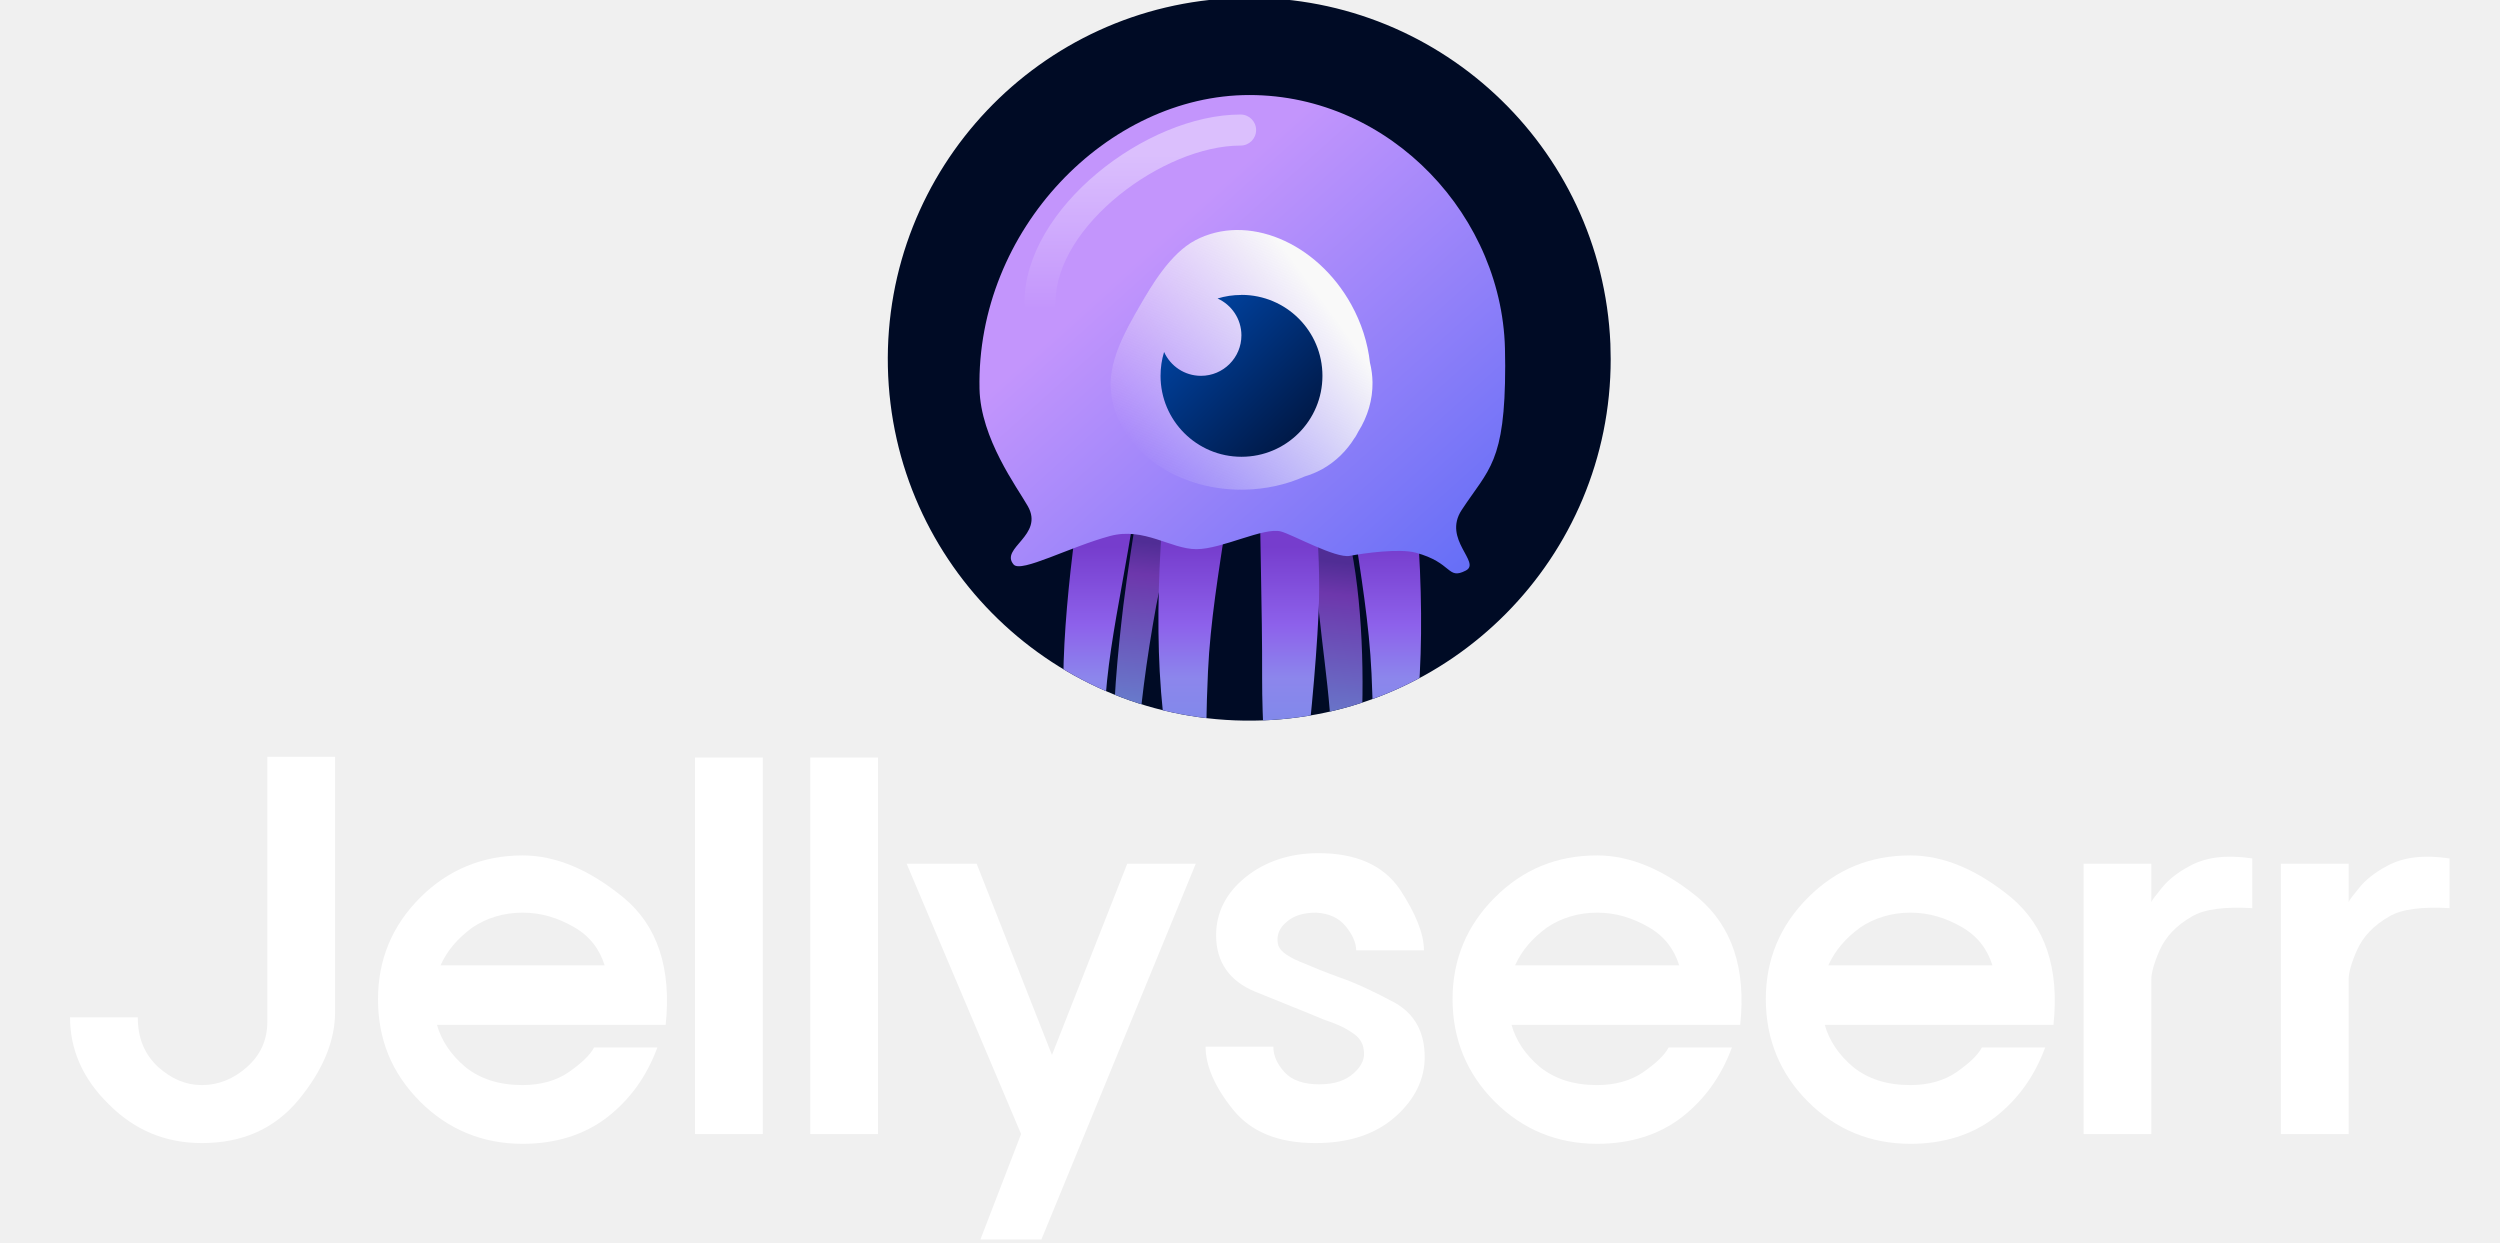
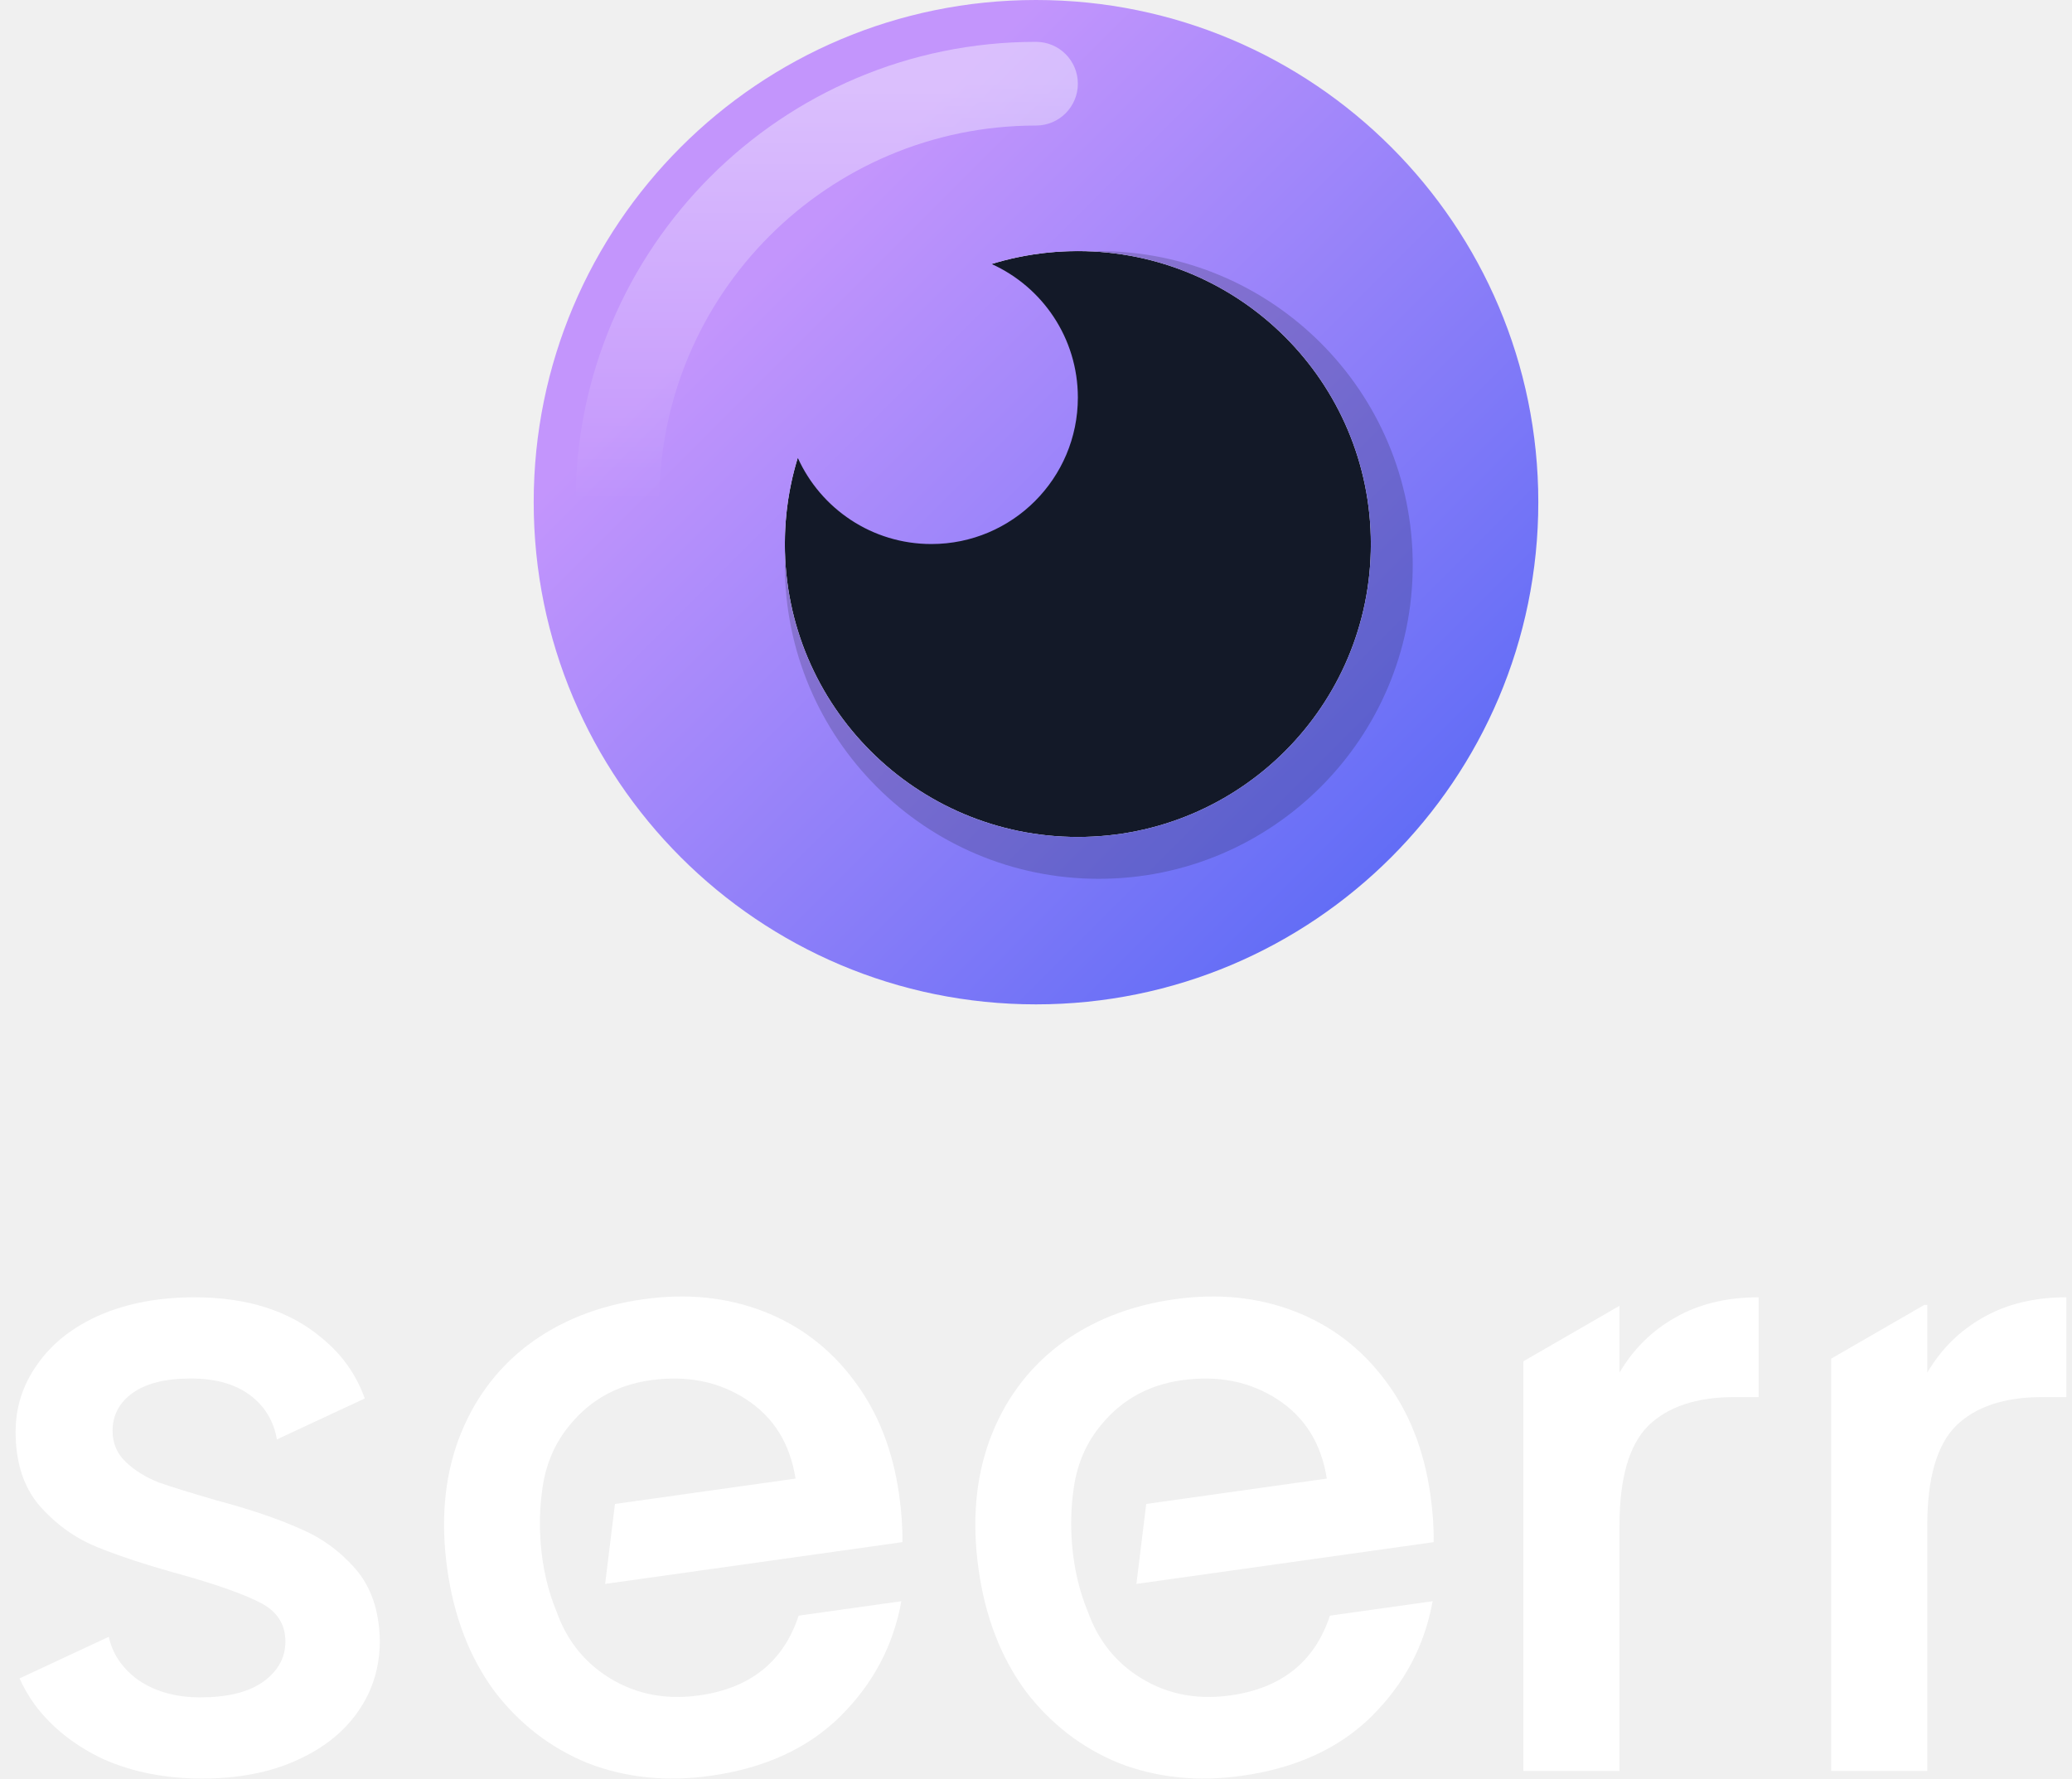
- <svg xmlns="http://www.w3.org/2000/svg" xmlns:xlink="http://www.w3.org/1999/xlink" id="Layer_1" data-name="Layer 1" viewBox="0 0 332 165">
+ <svg xmlns="http://www.w3.org/2000/svg" width="198" height="170" viewBox="0 0 198 170" fill="none">
+   <circle cx="103" cy="52" r="28" fill="#131928" />
+   <path fill-rule="evenodd" clip-rule="evenodd" d="M99 96C125.51 96 147 74.51 147 48C147 21.49 125.51 0 99 0C72.49 0 51 21.49 51 48C51 74.51 72.49 96 99 96ZM131 52C131 67.464 118.464 80 103 80C87.536 80 75 67.464 75 52C75 49.13 75.432 46.361 76.234 43.755C78.429 48.617 83.319 52 89 52C96.732 52 103 45.732 103 38C103 32.319 99.617 27.429 94.755 25.234C97.362 24.432 100.13 24 103 24C118.464 24 131 36.536 131 52Z" fill="url(#paint0_linear_311_206)" />
+   <path opacity="0.2" fill-rule="evenodd" clip-rule="evenodd" d="M131 52C131 67.464 118.464 80 103 80C87.864 80 75.533 67.99 75.017 52.979C75.006 53.318 75 53.658 75 54C75 70.569 88.431 84 105 84C121.569 84 135 70.569 135 54C135 37.431 121.569 24 105 24C104.66 24 104.321 24.006 103.983 24.017C118.992 24.535 131 36.865 131 52Z" fill="#131928" />
+   <path fill-rule="evenodd" clip-rule="evenodd" d="M99 12C79.118 12 63 28.118 63 48C63 50.209 61.209 52 59 52C56.791 52 55 50.209 55 48C55 23.7 74.7 4 99 4C101.209 4 103 5.791 103 8C103 10.209 101.209 12 99 12Z" fill="url(#paint1_linear_311_206)" />
+   <path fill-rule="evenodd" clip-rule="evenodd" d="M174.984 129.867V169.272H184.169V145.828C184.169 141.301 185.082 138.121 186.909 136.288C188.789 134.456 191.528 133.54 195.127 133.54H197.463V124C194.402 124 191.743 124.647 189.487 125.94C187.285 127.18 185.512 128.931 184.169 131.195V124.728H183.886L174.984 129.867Z" fill="white" />
+   <path fill-rule="evenodd" clip-rule="evenodd" d="M145.573 130.117V169.272H154.758V145.828C154.758 141.301 155.671 138.121 157.498 136.288C159.377 134.456 162.117 133.54 165.716 133.54H168.052V124C164.99 124 162.332 124.647 160.076 125.94C157.874 127.18 156.101 128.931 154.758 131.195V124.814L145.573 130.117Z" fill="white" />
+   <path fill-rule="evenodd" clip-rule="evenodd" d="M136.689 142.875C136.922 144.529 137.026 146.039 137 147.403L108.595 151.395L109.533 143.752L126.79 141.327C126.264 137.972 124.689 135.445 122.063 133.746C119.438 132.047 116.396 131.44 112.939 131.926C109.801 132.367 107.257 133.759 105.308 136.101C103.756 137.917 102.837 140.106 102.55 142.669C102.192 145.346 102.195 149.861 103.977 154.106C104.886 156.629 106.398 158.614 108.513 160.06C111.153 161.866 114.176 162.53 117.58 162.051C122.473 161.364 125.642 158.823 127.085 154.429L136.899 153.05C136.139 157.293 134.188 160.969 131.045 164.078C127.948 167.125 123.819 169.012 118.66 169.737C114.458 170.327 110.55 169.924 106.936 168.527C103.369 167.069 100.387 164.767 97.992 161.62C95.643 158.413 94.15 154.541 93.512 150.004C92.875 145.468 93.22 141.365 94.549 137.695C95.923 133.964 98.127 130.933 101.163 128.601C104.251 126.262 107.949 124.79 112.258 124.185C116.407 123.601 120.231 123.989 123.731 125.348C127.23 126.706 130.117 128.913 132.39 131.968C134.656 134.97 136.089 138.605 136.689 142.875Z" fill="white" />
+   <path fill-rule="evenodd" clip-rule="evenodd" d="M85.921 142.875C86.154 144.529 86.257 146.039 86.232 147.403L57.827 151.395L58.765 143.752L76.022 141.327C75.496 137.972 73.921 135.445 71.295 133.746C68.67 132.047 65.628 131.44 62.171 131.926C59.033 132.367 56.489 133.759 54.54 136.101C52.988 137.917 52.069 140.106 51.782 142.669C51.424 145.345 51.427 149.861 53.209 154.106C54.118 156.629 55.63 158.614 57.745 160.06C60.385 161.866 63.407 162.53 66.812 162.051C71.705 161.364 74.874 158.823 76.317 154.429L86.131 153.05C85.371 157.293 83.42 160.969 80.277 164.078C77.18 167.125 73.051 169.012 67.892 169.737C63.69 170.327 59.782 169.924 56.168 168.527C52.601 167.069 49.619 164.767 47.224 161.62C44.875 158.413 43.382 154.541 42.744 150.004C42.107 145.468 42.452 141.365 43.78 137.695C45.155 133.964 47.359 130.933 50.395 128.601C53.483 126.262 57.181 124.79 61.49 124.185C65.639 123.601 69.463 123.989 72.963 125.348C76.462 126.706 79.349 128.913 81.622 131.968C83.888 134.97 85.321 138.605 85.921 142.875Z" fill="white" />
+   <path fill-rule="evenodd" clip-rule="evenodd" d="M19.297 170C15.806 170 12.664 169.38 9.87 168.141C7.131 166.847 4.956 165.122 3.344 162.967C2.751 162.153 2.26 161.307 1.87 160.427L10.397 156.451C10.721 157.974 11.566 159.283 12.932 160.38C14.597 161.619 16.665 162.239 19.136 162.239C21.714 162.239 23.701 161.754 25.098 160.784C26.548 159.76 27.273 158.466 27.273 156.903C27.273 155.233 26.468 153.993 24.856 153.185C23.299 152.376 20.801 151.487 17.363 150.517C14.033 149.6 11.321 148.711 9.226 147.849C7.131 146.987 5.305 145.666 3.747 143.888C2.243 142.109 1.491 139.764 1.491 136.854C1.491 134.483 2.189 132.327 3.586 130.387C4.983 128.393 6.97 126.83 9.548 125.698C12.18 124.566 15.188 124 18.572 124C23.621 124 27.676 125.293 30.738 127.88C32.667 129.449 34.04 131.379 34.857 133.67L26.459 137.586C26.177 135.927 25.402 134.578 24.131 133.54C22.681 132.354 20.72 131.761 18.25 131.761C15.833 131.761 13.979 132.219 12.69 133.135C11.401 134.052 10.757 135.264 10.757 136.773C10.757 137.959 11.186 138.956 12.046 139.765C12.905 140.573 13.953 141.22 15.188 141.705C16.423 142.136 18.25 142.702 20.667 143.402C23.89 144.265 26.521 145.154 28.562 146.07C30.657 146.933 32.457 148.226 33.961 149.951C35.465 151.675 36.243 153.966 36.297 156.822C36.297 159.356 35.599 161.619 34.202 163.613C32.806 165.608 30.819 167.17 28.24 168.302C25.716 169.434 22.735 170 19.297 170Z" fill="white" />
  <defs>
-     <style>
-       .cls-1 {
-         fill: url(#linear-gradient-8);
-         fill-rule: evenodd;
-       }
- 
-       .cls-1, .cls-2, .cls-3, .cls-4, .cls-5, .cls-6, .cls-7, .cls-8, .cls-9, .cls-10, .cls-11, .cls-12, .cls-13 {
-         stroke-width: 0px;
-       }
- 
-       .cls-2 {
-         fill: url(#linear-gradient);
-       }
- 
-       .cls-3 {
-         fill: url(#linear-gradient-6);
-       }
- 
-       .cls-14, .cls-6 {
-         isolation: isolate;
-       }
- 
-       .cls-4 {
-         fill: url(#linear-gradient-5);
-       }
- 
-       .cls-5 {
-         fill: none;
-       }
- 
-       .cls-6 {
-         fill: #000b25;
-       }
- 
-       .cls-7 {
-         fill: url(#linear-gradient-2);
-       }
- 
-       .cls-8 {
-         fill: url(#linear-gradient-7);
-       }
- 
-       .cls-9 {
-         fill: url(#linear-gradient-3);
-       }
- 
-       .cls-15 {
-         clip-path: url(#clippath);
-       }
- 
-       .cls-10 {
-         fill: url(#linear-gradient-9);
-       }
- 
-       .cls-11 {
-         fill: #fff;
-       }
- 
-       .cls-12 {
-         fill: url(#linear-gradient-10);
-       }
- 
-       .cls-13 {
-         fill: url(#linear-gradient-4);
-       }
-     </style>
-     <clipPath id="clippath">
-       <path class="cls-5" d="M213.9,47.7c0,26.31-21.18,47.71-47.48,48-26.31.28-47.94-20.67-48.51-46.97C117.35,22.43,138.06.57,164.36-.27c26.3-.85,48.37,19.63,49.5,45.92" />
-     </clipPath>
-     <linearGradient id="linear-gradient" x1="-2069.96" y1="3162.59" x2="-2072.49" y2="3187" gradientTransform="translate(3775.33 -5462.46) scale(1.75)" gradientUnits="userSpaceOnUse">
-       <stop offset="0" stop-color="#502d95" />
-       <stop offset=".1" stop-color="#6d37ac" />
-       <stop offset=".57" stop-color="#6786d1" />
+     <linearGradient id="paint0_linear_311_206" x1="99" y1="-2.07126e-06" x2="168.5" y2="69.5" gradientUnits="userSpaceOnUse">
+       <stop stop-color="#C395FC" />
+       <stop offset="1" stop-color="#4F65F5" />
    </linearGradient>
-     <linearGradient id="linear-gradient-2" x1="-2055.3" y1="3164.11" x2="-2057.83" y2="3188.53" xlink:href="#linear-gradient" />
-     <linearGradient id="linear-gradient-3" x1="-1666.03" y1="2952.24" x2="-1666.03" y2="2974.45" gradientTransform="translate(3715.06 -6186.12) scale(2.12)" gradientUnits="userSpaceOnUse">
-       <stop offset="0" stop-color="#763dcd" />
-       <stop offset=".22" stop-color="#8d61eb" />
-       <stop offset=".37" stop-color="#8c86ec" />
-       <stop offset=".64" stop-color="#748ce8" />
-       <stop offset=".9" stop-color="#6ba1e6" />
-     </linearGradient>
-     <linearGradient id="linear-gradient-4" x1="-1677.16" x2="-1677.16" xlink:href="#linear-gradient-3" />
-     <linearGradient id="linear-gradient-5" x1="-1682.95" x2="-1682.95" xlink:href="#linear-gradient-3" />
-     <linearGradient id="linear-gradient-6" x1="-1671.78" x2="-1671.78" y2="2974.45" xlink:href="#linear-gradient-3" />
-     <linearGradient id="linear-gradient-7" x1="-1538.83" y1="3099.06" x2="-1510.97" y2="3130.02" gradientTransform="translate(2904.48 -5512.01) scale(1.79)" gradientUnits="userSpaceOnUse">
-       <stop offset="0" stop-color="#c395fc" />
-       <stop offset="1" stop-color="#4f65f5" />
-     </linearGradient>
-     <linearGradient id="linear-gradient-8" x1="-1467.37" y1="6519.23" x2="-1467.37" y2="6559.87" gradientTransform="translate(899.79 -3304.43) scale(.51)" gradientUnits="userSpaceOnUse">
-       <stop offset="0" stop-color="#fff" stop-opacity=".4" />
-       <stop offset="1" stop-color="#fff" stop-opacity="0" />
-     </linearGradient>
-     <linearGradient id="linear-gradient-9" x1="-1443.84" y1="4188.98" x2="-1468.93" y2="4207.42" gradientTransform="translate(1648.85 -4232.25) scale(1.02)" gradientUnits="userSpaceOnUse">
-       <stop offset="0" stop-color="#f9f9f9" />
-       <stop offset="1" stop-color="#f9f9f9" stop-opacity="0" />
-     </linearGradient>
-     <linearGradient id="linear-gradient-10" x1="-1177.89" y1="3503.42" x2="-1165.76" y2="3515.8" gradientTransform="translate(1841.69 -4967.71) scale(1.43)" gradientUnits="userSpaceOnUse">
-       <stop offset="0" stop-color="#0043a2" />
-       <stop offset="1" stop-color="#00133a" />
+     <linearGradient id="paint1_linear_311_206" x1="79" y1="8" x2="79" y2="48" gradientUnits="userSpaceOnUse">
+       <stop stop-color="white" stop-opacity="0.4" />
+       <stop offset="1" stop-color="white" stop-opacity="0" />
    </linearGradient>
  </defs>
-   <g class="cls-14">
-     <path class="cls-11" d="M32.8,141.7c1.8-1.6,2.7-3.6,2.7-6v-35.2h9v33.9c0,3.8-1.6,7.7-4.8,11.6-3.2,3.9-7.5,5.8-12.9,5.8-4.8,0-8.9-1.7-12.3-5.1-3.5-3.4-5.2-7.3-5.2-11.6h9c0,2.8.9,4.9,2.7,6.6,1.8,1.6,3.7,2.4,5.8,2.4,2.2,0,4.2-.8,6-2.4Z" />
-     <path class="cls-11" d="M58,136c.6,2.2,1.9,4.1,3.8,5.7,2,1.6,4.5,2.4,7.6,2.4,2.4,0,4.5-.6,6.1-1.7,1.7-1.2,2.8-2.2,3.4-3.3h8.4c-1.4,3.8-3.6,6.9-6.7,9.3-3,2.3-6.8,3.5-11.2,3.5-5.3,0-9.9-1.9-13.6-5.6-3.8-3.8-5.6-8.3-5.6-13.6s1.9-9.8,5.6-13.5,8.3-5.6,13.6-5.6c4.4,0,8.9,1.9,13.4,5.6s6.4,9.4,5.6,16.9h-30.4v-.1ZM80.3,128.2c-.7-2.2-2-3.9-4.1-5.1s-4.3-1.9-6.8-1.9-4.8.7-6.7,2c-1.9,1.4-3.3,3-4.2,5h21.8Z" />
-     <path class="cls-11" d="M101.3,150.6h-9v-50h9v50Z" />
-     <path class="cls-11" d="M116.6,150.6h-9v-50h9v50Z" />
-     <path class="cls-11" d="M120.4,114.7h9.3l10,25.4,10-25.4h9.1l-20.5,49.9h-8.1l5.4-14-15.2-35.9Z" />
-     <path class="cls-11" d="M178.7,123c-.9-1.1-2.2-1.7-3.9-1.8-1.7,0-3,.4-3.9,1.2-1,.8-1.4,1.8-1.2,2.9.1.8,1,1.6,2.9,2.4s3.6,1.5,5.3,2.1c2.3.8,4.8,2,7.4,3.4,2.6,1.5,3.9,3.9,3.9,7.2,0,2.9-1.3,5.6-3.9,7.9-2.6,2.3-6.1,3.5-10.6,3.5-5,0-8.6-1.5-11-4.5s-3.6-5.8-3.6-8.3h9c0,1.2.5,2.3,1.5,3.4,1,1.1,2.6,1.6,4.6,1.6s3.5-.5,4.6-1.5,1.5-2,1.3-3.1c-.1-.9-.6-1.7-1.6-2.3-1-.7-2.2-1.2-3.7-1.7-2.6-1.1-5.7-2.3-9.1-3.7-3.4-1.4-5.2-3.9-5.2-7.5,0-3,1.3-5.6,3.9-7.7,2.6-2.1,5.9-3.2,9.7-3.2,5,0,8.6,1.6,10.8,4.8,2.1,3.2,3.2,5.9,3.2,8.1h-9c0-1-.5-2.1-1.4-3.2Z" />
-     <path class="cls-11" d="M200.7,136c.6,2.2,1.9,4.1,3.8,5.7,2,1.6,4.5,2.4,7.6,2.4,2.4,0,4.5-.6,6.1-1.7,1.7-1.2,2.8-2.2,3.4-3.3h8.4c-1.4,3.8-3.6,6.9-6.7,9.3-3,2.3-6.8,3.5-11.2,3.5-5.3,0-9.9-1.9-13.6-5.6s-5.6-8.3-5.6-13.6,1.9-9.8,5.6-13.5c3.8-3.8,8.3-5.6,13.6-5.6,4.4,0,8.9,1.9,13.4,5.6,4.5,3.8,6.4,9.4,5.6,16.9h-30.4v-.1ZM223,128.2c-.7-2.2-2-3.9-4.1-5.1s-4.3-1.9-6.8-1.9-4.8.7-6.7,2c-1.9,1.4-3.3,3-4.2,5h21.8Z" />
-     <path class="cls-11" d="M242.3,136c.6,2.2,1.9,4.1,3.8,5.7,2,1.6,4.5,2.4,7.6,2.4,2.4,0,4.5-.6,6.1-1.7,1.7-1.2,2.8-2.2,3.4-3.3h8.4c-1.4,3.8-3.6,6.9-6.7,9.3-3,2.3-6.8,3.5-11.2,3.5-5.3,0-9.9-1.9-13.6-5.6s-5.6-8.3-5.6-13.6,1.9-9.8,5.6-13.5c3.8-3.8,8.3-5.6,13.6-5.6,4.4,0,8.9,1.9,13.4,5.6,4.5,3.8,6.4,9.4,5.6,16.9h-30.4v-.1ZM264.6,128.2c-.7-2.2-2-3.9-4.1-5.1s-4.3-1.9-6.8-1.9-4.8.7-6.7,2c-1.9,1.4-3.3,3-4.2,5h21.8Z" />
-     <path class="cls-11" d="M287.1,117.9c.8-1,2-2,3.7-2.9,2.2-1.2,4.9-1.5,8.3-1v6.6c-3.6-.2-6.3.1-8,1.1-2.1,1.2-3.5,2.7-4.3,4.5s-1.1,3.1-1.1,3.8v20.6h-9v-35.9h9v5.1c.1-.3.6-.9,1.4-1.9Z" />
-     <path class="cls-11" d="M313.3,117.9c.8-1,2-2,3.7-2.9,2.2-1.2,4.9-1.5,8.3-1v6.6c-3.6-.2-6.3.1-8,1.1-2.1,1.2-3.5,2.7-4.3,4.5s-1.1,3.1-1.1,3.8v20.6h-9v-35.9h9v5.1c.1-.3.6-.9,1.4-1.9Z" />
-   </g>
-   <g>
-     <path id="path10669-9-1-9-9-9" class="cls-6" d="M213.9,47.7c0,26.31-21.18,47.71-47.48,48-26.31.28-47.94-20.67-48.51-46.97C117.35,22.43,138.06.57,164.36-.27c26.3-.85,48.37,19.63,49.5,45.92" />
-     <g class="cls-15">
-       <g>
-         <g id="g6130-1-5-2-8-6">
-           <path id="rect1318-7-5-3-3-5-9-9-8-5-7-5-2-3-7-5-7-0" class="cls-2" d="M155.85,70.39l-5.06-1.13s-1.17,7.43-1.61,11.15c-.71,6.02-1.57,14.34-1.23,20.71.37,7.01,2.29,13.76,2.92,13.76s-.34-4.29.1-13.75c.29-6.3,1.33-13.87,2.58-20.72.62-3.38,2.42-10.02,2.42-10.02h-.12Z" />
-           <path id="rect1318-7-5-3-2-9-6-5-0-9-1-8-7-1-9-7-6-1-49-4-2-4" class="cls-7" d="M177.21,69.86h1.55c2.08,7.76,2.47,18.96,2.02,27.4-.49,9.29-3.03,18.23-3.87,18.23s.45-5.69-.13-18.21c-.39-8.35-2.16-16.2-2.35-27.41h2.78Z" />
-         </g>
-         <g id="g33645-2-2-8-7-6-64-4-7-0-8-1">
-           <path id="rect1318-7-5-3-2-9-6-5-0-9-1-8-7-1-9-0-9-6-5-2-0" class="cls-9" d="M181.89,45.56h2.49c3.33,12.42,4.89,30.36,4.17,43.88-.79,14.88-4.85,29.2-6.2,29.2s.71-9.11-.21-29.17c-.62-13.38-4.41-25.95-4.7-43.91h4.46-.01Z" />
-           <path id="rect1318-7-5-3-2-7-1-8-9-8-6-5-8-0-1-3-0-5-4-9-9-4" class="cls-13" d="M160.67,45.29h-2.49c-3.33,12.42-4.89,30.36-4.17,43.88.79,14.88,4.85,29.2,6.2,29.2s-.71-9.11.21-29.17c.62-13.38,4.41-25.95,4.7-43.91h-4.46,0Z" />
-           <path id="rect1318-7-5-3-3-5-9-9-8-5-7-4-0-3-4-9-8" class="cls-4" d="M152.98,39.65l-5.67-2.02s-2.08,13.26-2.87,19.92c-1.26,10.75-3.75,25.61-3.14,36.99.67,12.53,4.09,24.58,5.22,24.58s-.6-7.67.18-24.56c.52-11.26,3.97-21.94,5.14-37.01.47-5.99,1.37-17.9,1.37-17.9h-.23Z" />
-           <path id="rect1318-7-5-3-8-6-4-6-9-2-6-9-4-62-4-0-6-6-7" class="cls-3" d="M171.71,45.56l-5.11.87s.68,9.93.68,15.58c0,9.16.36,18.42.33,28.03-.03,11.05,1.81,29.55,2.77,29.55s4.06-23.82,4.72-38.06c.44-9.5-.97-17.84-1.22-23.52-.22-5.06-.93-11.88-.93-11.88l-1.25-.58h0Z" />
-         </g>
-         <path id="path354-3-3-0-0-7-7-5-6-8-3-92-0-0" class="cls-8" d="M199.89,48.58c0,12.9-2.19,13.68-5.78,19.15-2.58,3.92,2.64,6.96.55,8.04-2.5,1.29-1.71-1.05-6.67-2.38-2.15-.57-6.84.06-8.74.43-1.88.36-7.61-2.83-9.14-3.24-2.27-.61-7.84,2.35-11.23,2.35s-6.94-2.96-11.46-1.75c-5.36,1.44-11.83,4.94-12.81,3.79-1.88-2.19,4.1-3.86,1.88-7.76-1.4-2.47-6.27-8.98-6.41-15.56-.45-21.16,17.07-39.03,35.84-39.03s33.95,16.28,33.95,34.49" />
-         <path id="path263-7-9-9-4-2-7-7-0-2-2-8" class="cls-1" d="M164.75,19.33c-10.25,0-24.58,10.61-24.58,20.86,0,1.14-.92,2.06-2.06,2.06s-2.06-.92-2.06-2.06c0-12.52,16.17-24.98,28.7-24.98,1.14,0,2.06.92,2.06,2.06s-.92,2.06-2.06,2.06Z" />
-         <path id="path354-6-6-5-8-1-1-2-1-4-8-1-2-4-7-6" class="cls-10" d="M179.92,58.11c-1.09,1.78-2.57,3.21-4.32,4.19-.75.41-1.54.74-2.36.98-2.45,1.1-5.2,1.69-7.99,1.75-9.53.17-17.44-5.92-17.75-13.65-.15-3.79,2.11-7.72,3.86-10.75,1.48-2.56,4.03-6.97,7.39-8.73,6.85-3.6,16.08.21,20.7,8.55,1.34,2.42,2.19,5.07,2.48,7.71.21.86.33,1.74.34,2.62.03,2.29-.63,4.55-1.91,6.58-.13.26-.27.51-.42.75h-.02Z" />
-         <path id="path259-2-6-4-6-7-0-1-0-5-9-4-7-1-5-7-6-2" class="cls-12" d="M164.87,39.16c5.94,0,10.75,4.81,10.75,10.75s-4.81,10.75-10.75,10.75-10.75-4.81-10.75-10.75c0-1.1.16-2.16.47-3.17.84,1.87,2.72,3.17,4.9,3.17,2.97,0,5.37-2.41,5.37-5.37,0-2.18-1.3-4.06-3.17-4.9,1-.31,2.06-.47,3.17-.47h.01Z" />
-       </g>
-     </g>
-   </g>
</svg>
